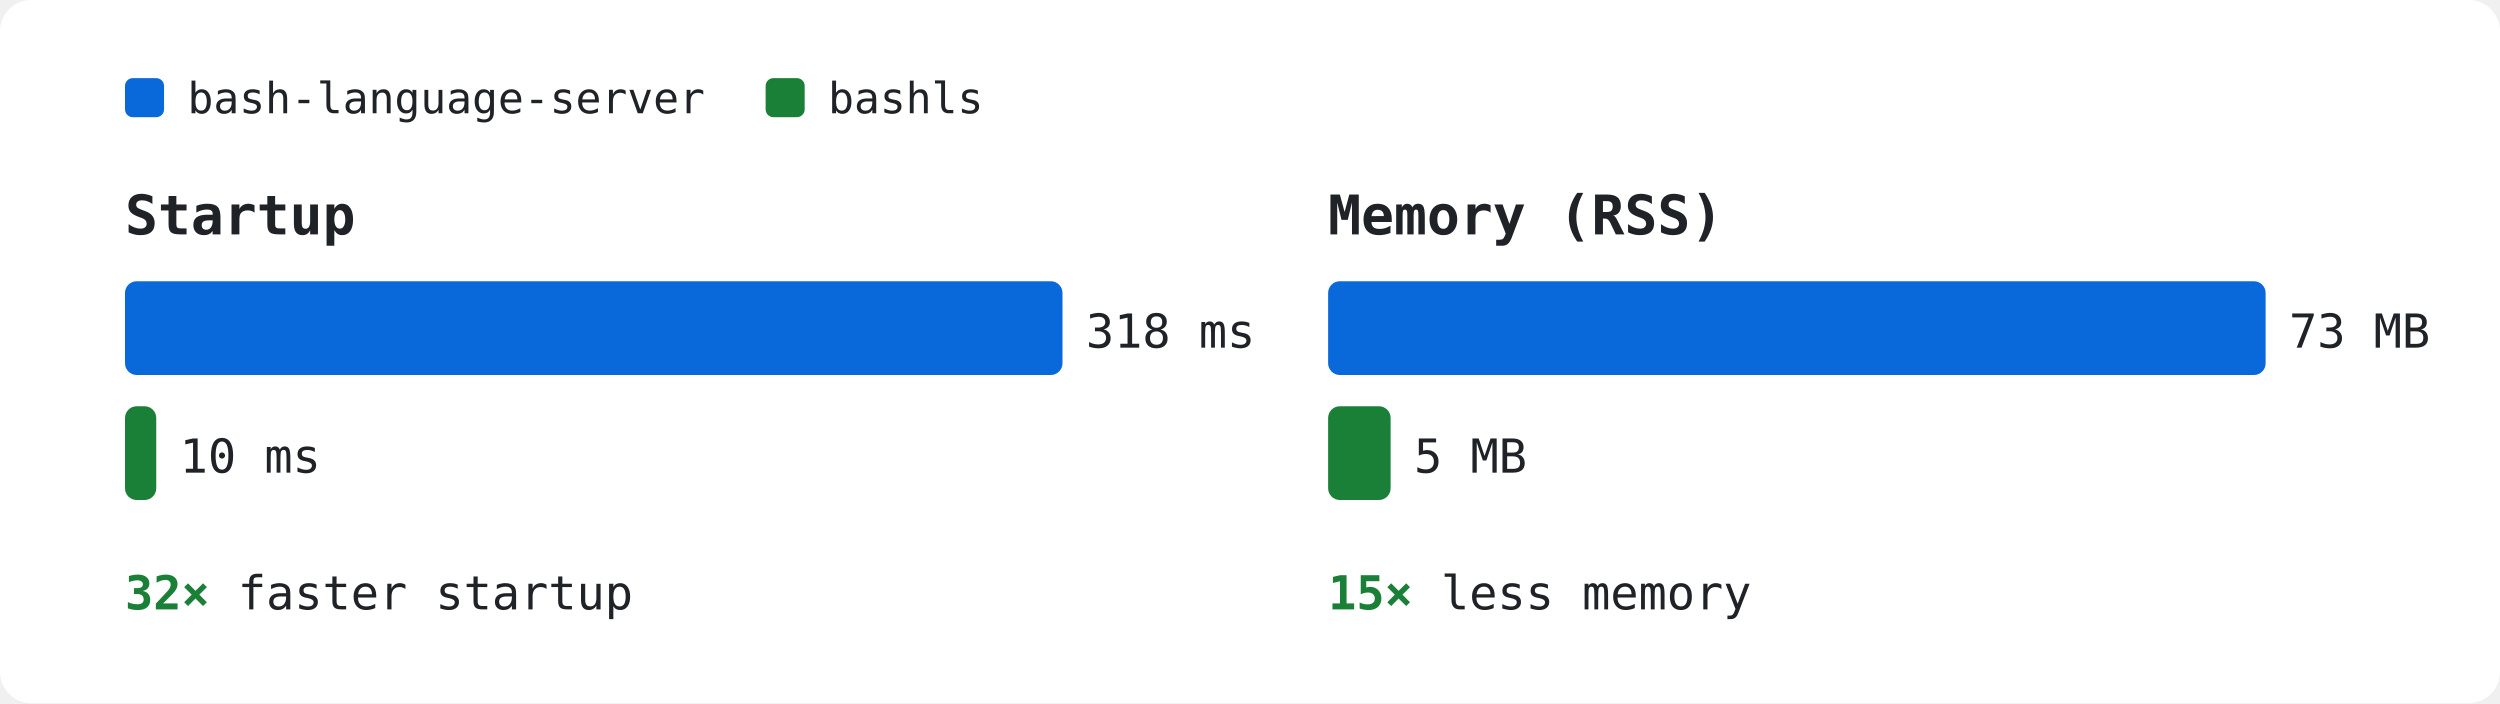
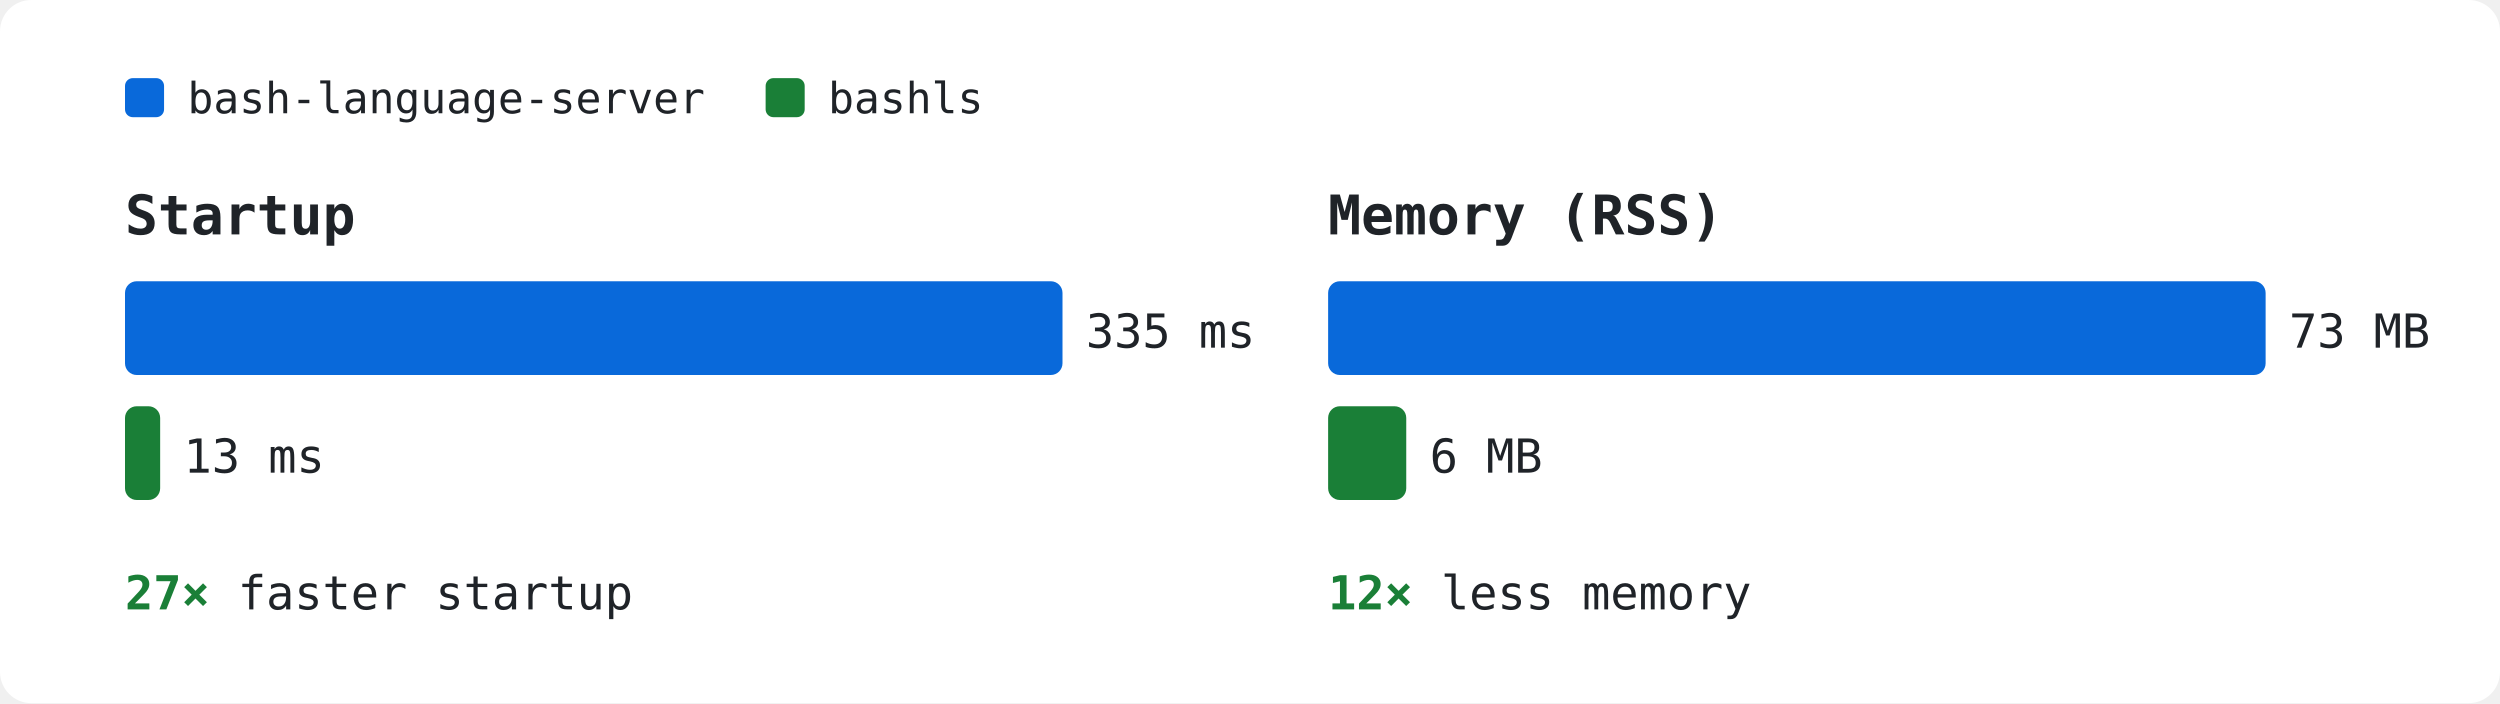
<svg xmlns="http://www.w3.org/2000/svg" width="640" height="180" font-family="ui-monospace,SFMono-Regular,Menlo,Monaco,Consolas,monospace" font-size="13">
  <rect width="640" height="180" fill="#ffffff" rx="8" />
  <rect x="32" y="20" width="10" height="10" fill="#0969da" rx="2" />
  <text x="48" y="29" fill="#1f2328" font-size="11">bash-language-server</text>
  <rect x="196" y="20" width="10" height="10" fill="#1a7f37" rx="2" />
  <text x="212" y="29" fill="#1f2328" font-size="11">bashls</text>
  <text x="32" y="60" fill="#1f2328" font-size="14" font-weight="600">Startup</text>
  <rect x="32" y="72" width="240" height="24" fill="#0969da" rx="3" />
-   <text x="278" y="89" fill="#1f2328" font-size="12">318 ms</text>
-   <rect x="32" y="104" width="8" height="24" fill="#1a7f37" rx="3" />
-   <text x="46" y="121" fill="#1f2328" font-size="12">10 ms</text>
+   <text x="278" y="89" fill="#1f2328" font-size="12">335 ms</text>
+   <rect x="32" y="104" width="9" height="24" fill="#1a7f37" rx="3" />
+   <text x="47" y="121" fill="#1f2328" font-size="12">13 ms</text>
  <text x="32" y="156" fill="#1f2328" font-size="12">
-     <tspan font-weight="600" fill="#1a7f37">32×</tspan> faster startup</text>
+     <tspan font-weight="600" fill="#1a7f37">27×</tspan> faster startup</text>
  <text x="340" y="60" fill="#1f2328" font-size="14" font-weight="600">Memory (RSS)</text>
  <rect x="340" y="72" width="240" height="24" fill="#0969da" rx="3" />
  <text x="586" y="89" fill="#1f2328" font-size="12">73 MB</text>
-   <rect x="340" y="104" width="16" height="24" fill="#1a7f37" rx="3" />
-   <text x="362" y="121" fill="#1f2328" font-size="12">5 MB</text>
+   <rect x="340" y="104" width="20" height="24" fill="#1a7f37" rx="3" />
+   <text x="366" y="121" fill="#1f2328" font-size="12">6 MB</text>
  <text x="340" y="156" fill="#1f2328" font-size="12">
-     <tspan font-weight="600" fill="#1a7f37">15×</tspan> less memory</text>
+     <tspan font-weight="600" fill="#1a7f37">12×</tspan> less memory</text>
</svg>
